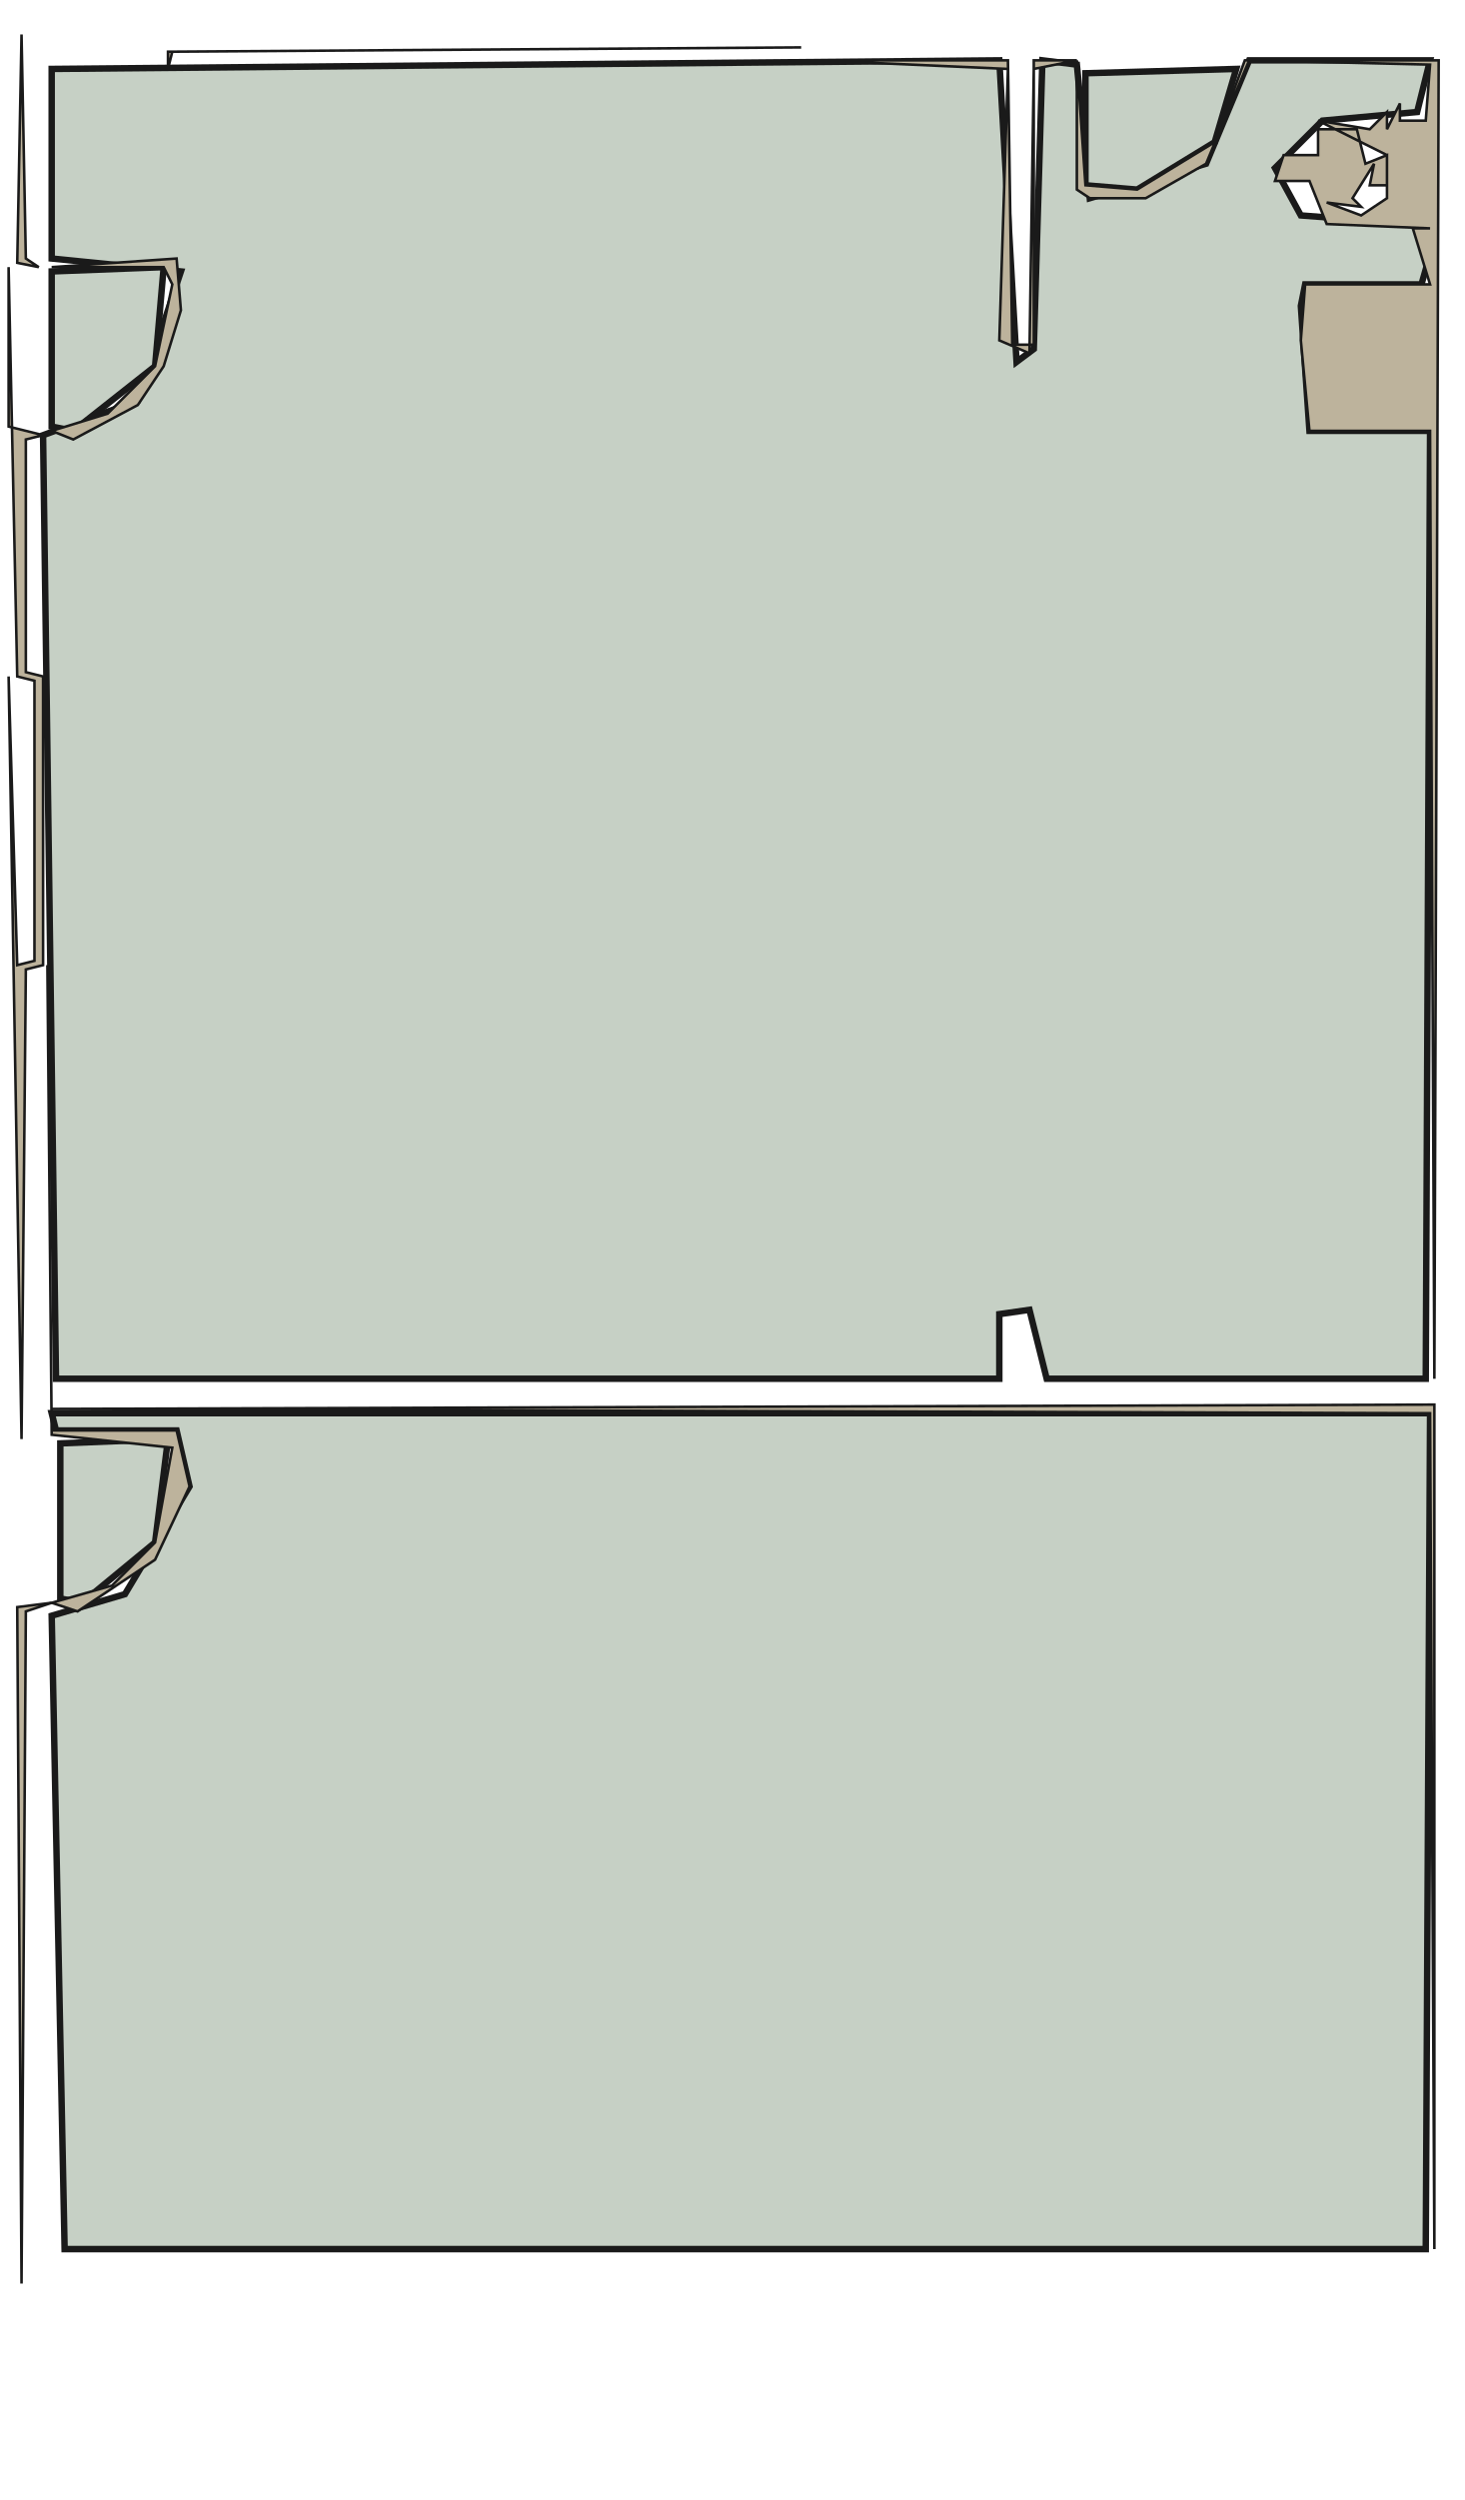
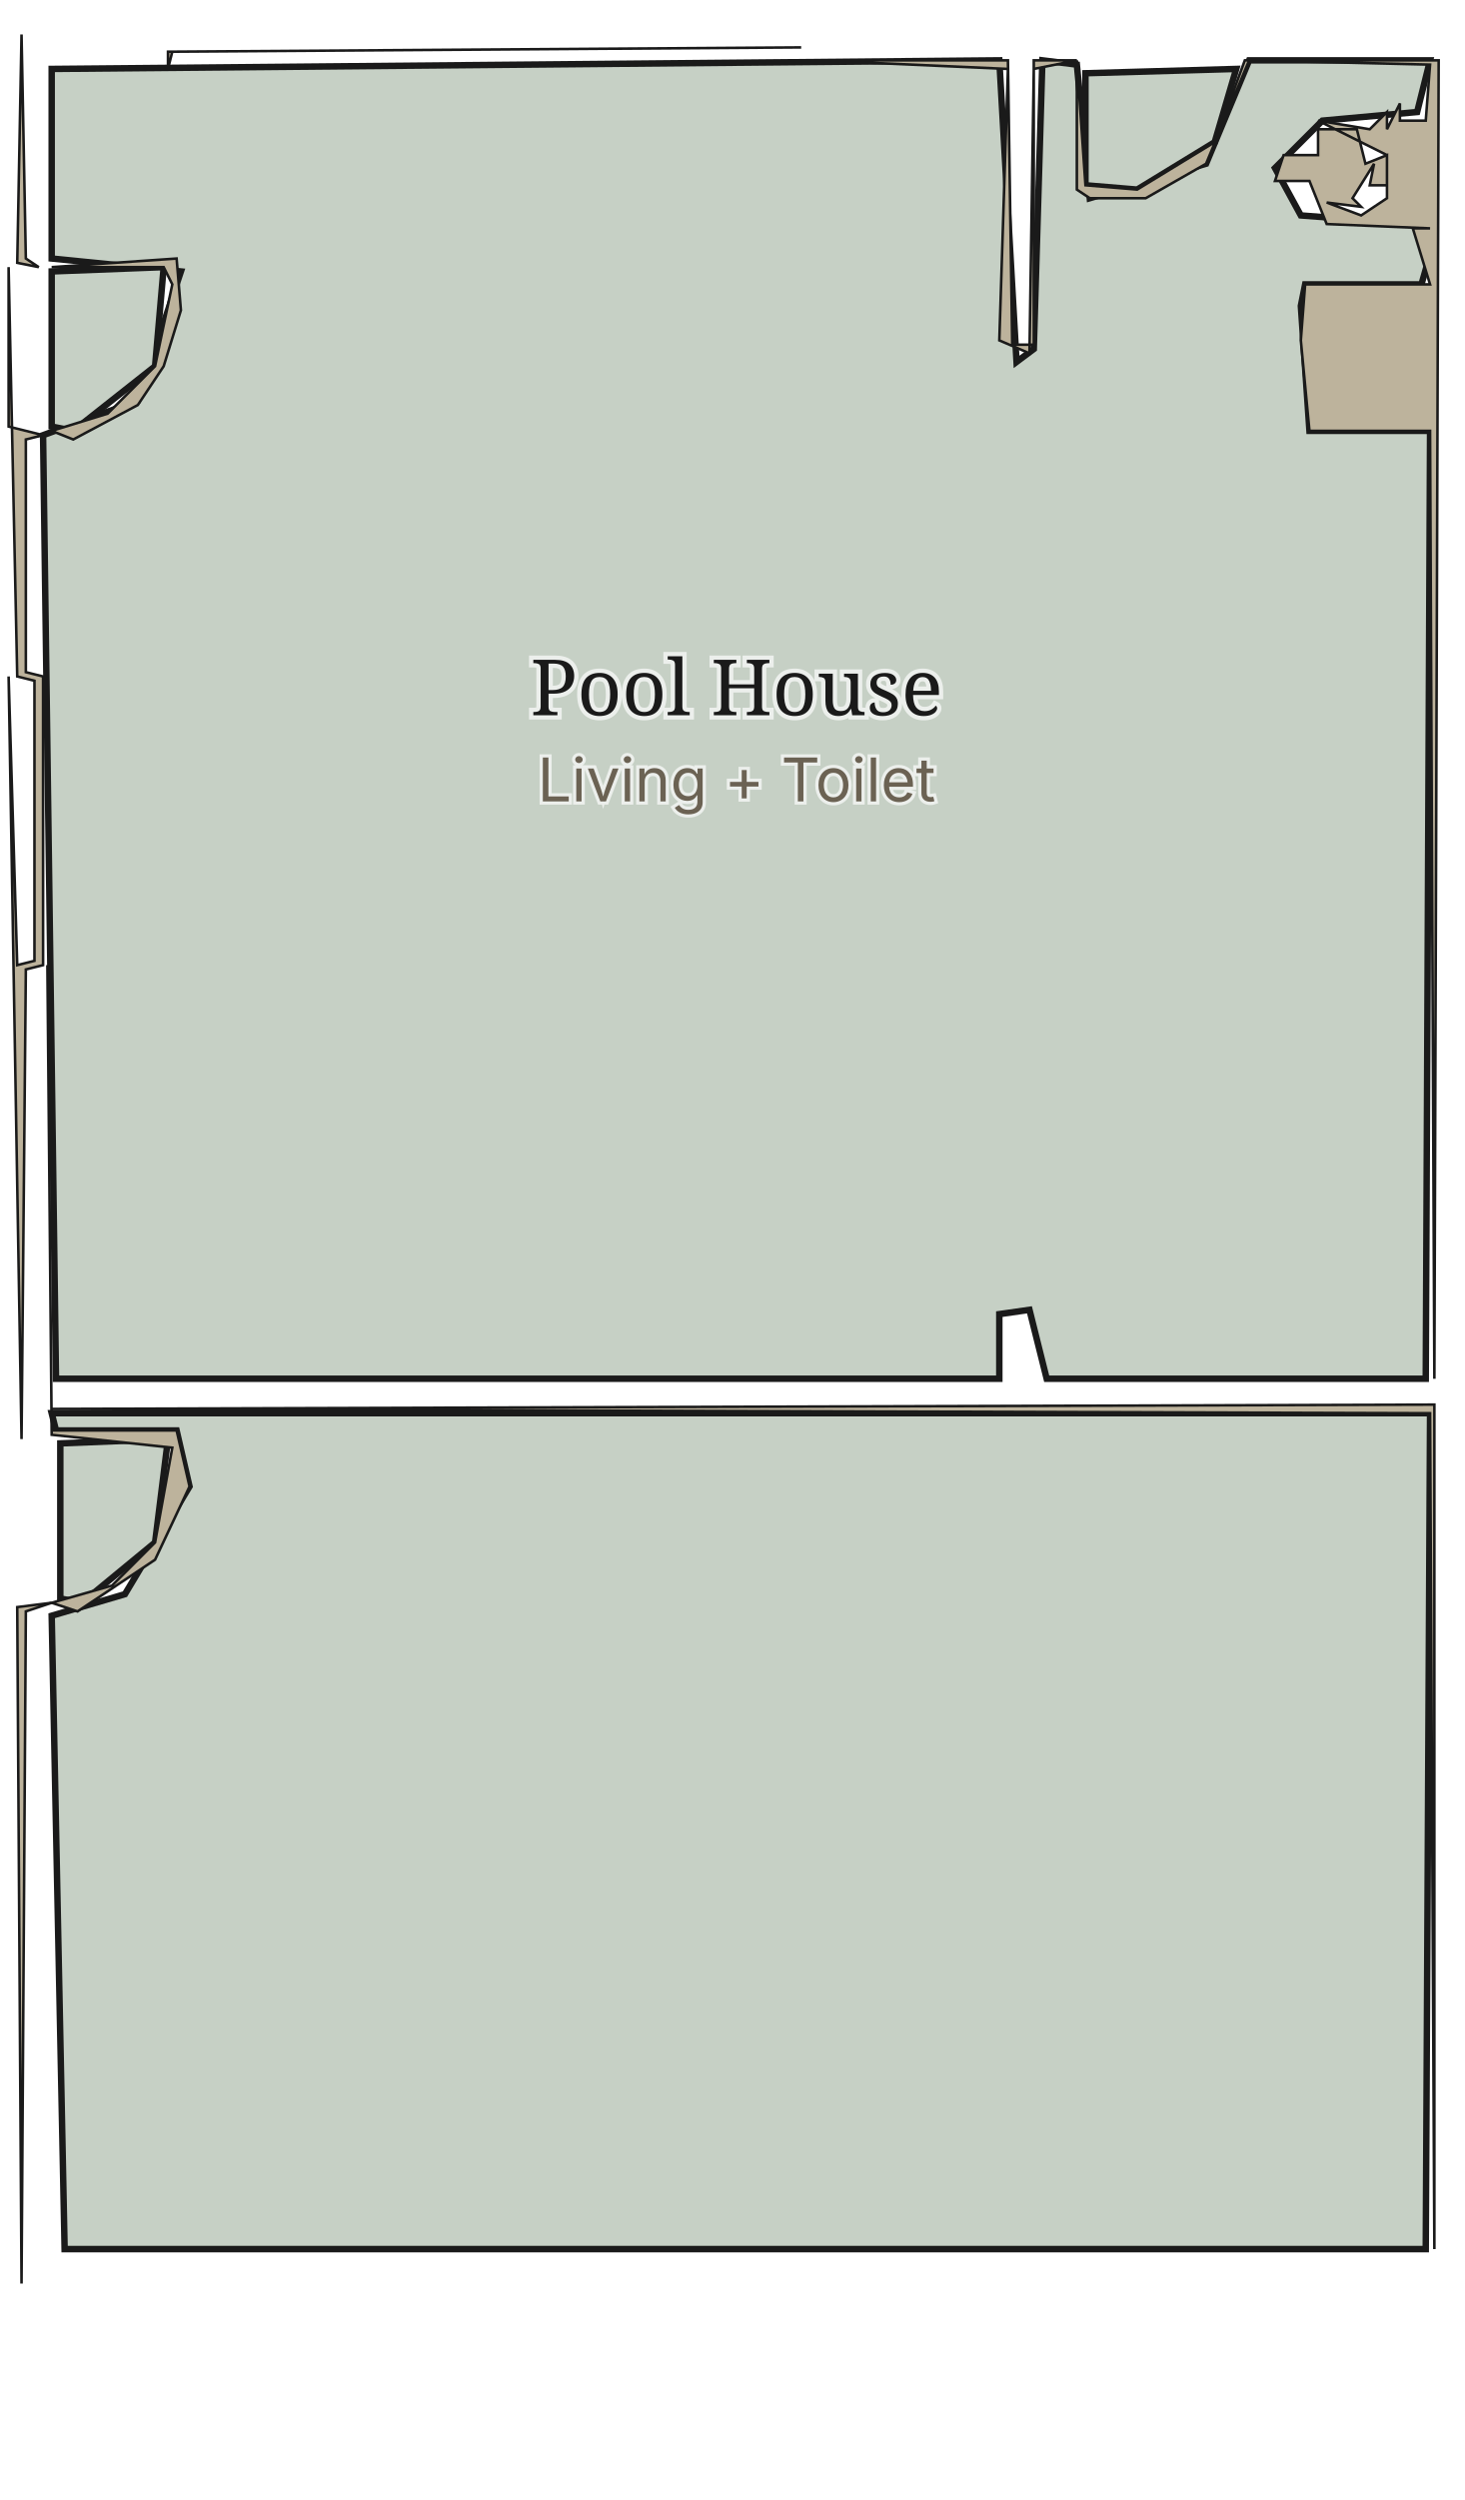
<svg xmlns="http://www.w3.org/2000/svg" class="svg-room" viewBox="0 0 340 580" preserveAspectRatio="xMidYMid meet">
  <g class="walls">
    <path d="M331,320L243,320L239,304L232,305L232,320L13,320L10,101L32,93L42,63L12,60L12,16L232,14L236,84L240,81L242,14L250,15L253,46L280,38L290,14L332,14L329,26L307,28L296,39L302,50L328,52L332,59L330,66L303,66L302,71L304,100L332,100L331,320Z" fill="#c6d0c5" stroke="#1a1a1a" stroke-width="1.5" />
    <path d="M264,44L252,43L252,17L287,16L282,33L264,44Z" fill="#c6d0c5" stroke="#1a1a1a" stroke-width="1.5" />
    <path d="M17,100L12,99L12,63L38,62L36,85L17,100Z" fill="#c6d0c5" stroke="#1a1a1a" stroke-width="1.5" />
    <path d="M331,522L15,522L12,375L29,370L44,345L41,332L13,332L12,328L332,328L331,522Z" fill="#c6d0c5" stroke="#1a1a1a" stroke-width="1.5" />
    <path d="M19,372L14,371L14,335L39,334L36,358L19,372Z" fill="#c6d0c5" stroke="#1a1a1a" stroke-width="1.5" />
  </g>
  <g class="fixtures">
    <path d="M9,62L4,61L5,8L6,60L9,62Z" fill="#bdb39c" stroke="#1a1a1a" stroke-width="0.6" />
    <path d="M39,16L39,12L186,11L40,12L39,16Z" fill="#bdb39c" stroke="#1a1a1a" stroke-width="0.6" />
    <path d="M239,82L232,79L234,16L189,14L234,14L235,80L240,80L240,14L250,14L240,16L239,82Z" fill="#bdb39c" stroke="#1a1a1a" stroke-width="0.6" />
    <path d="M333,320L332,100L304,100L302,79L303,66L332,66L328,53L332,53L308,52L304,42L296,42L298,36L306,36L306,30L315,30L317,38L322,36L322,43L318,43L319,38L314,46L316,48L308,47L316,50L322,46L322,36L306,28L318,30L322,26L322,30L325,24L325,28L331,28L332,15L290,14L280,38L266,46L253,46L250,44L250,14L252,43L264,44L282,33L289,14L334,14L333,320Z" fill="#bdb39c" stroke="#1a1a1a" stroke-width="0.6" />
    <path d="M17,102L12,100L25,96L36,85L40,66L38,62L12,62L41,60L42,72L38,85L32,94L17,102Z" fill="#bdb39c" stroke="#1a1a1a" stroke-width="0.6" />
    <path d="M5,334L2,157L4,224L8,223L8,158L4,157L2,62L2,99L10,101L6,102L6,156L10,157L10,224L6,225L5,334Z" fill="#bdb39c" stroke="#1a1a1a" stroke-width="0.6" />
    <path d="M18,374L12,372L26,368L36,358L40,336L12,333L11,224L12,332L41,332L44,345L36,362L18,374Z" fill="#bdb39c" stroke="#1a1a1a" stroke-width="0.6" />
    <path d="M333,522L332,328L12,327L333,326L333,522Z" fill="#bdb39c" stroke="#1a1a1a" stroke-width="0.6" />
    <path d="M5,530L4,373L12,372L6,374L5,530Z" fill="#bdb39c" stroke="#1a1a1a" stroke-width="0.6" />
  </g>
+   <g class="labels">
+     <text x="171" y="166" text-anchor="middle" font-family="Cormorant Garamond,serif" font-size="18" fill="#1a1a1a" font-weight="500" style="paint-order:stroke;stroke:#ffffffaa;stroke-width:2">Pool House</text>
+     <text x="171" y="186" text-anchor="middle" font-family="-apple-system,sans-serif" font-size="14" fill="#6b6253" style="paint-order:stroke;stroke:#ffffffaa;stroke-width:1.5">Living + Toilet</text>
+   </g>
  <g class="furniture" />
</svg>
